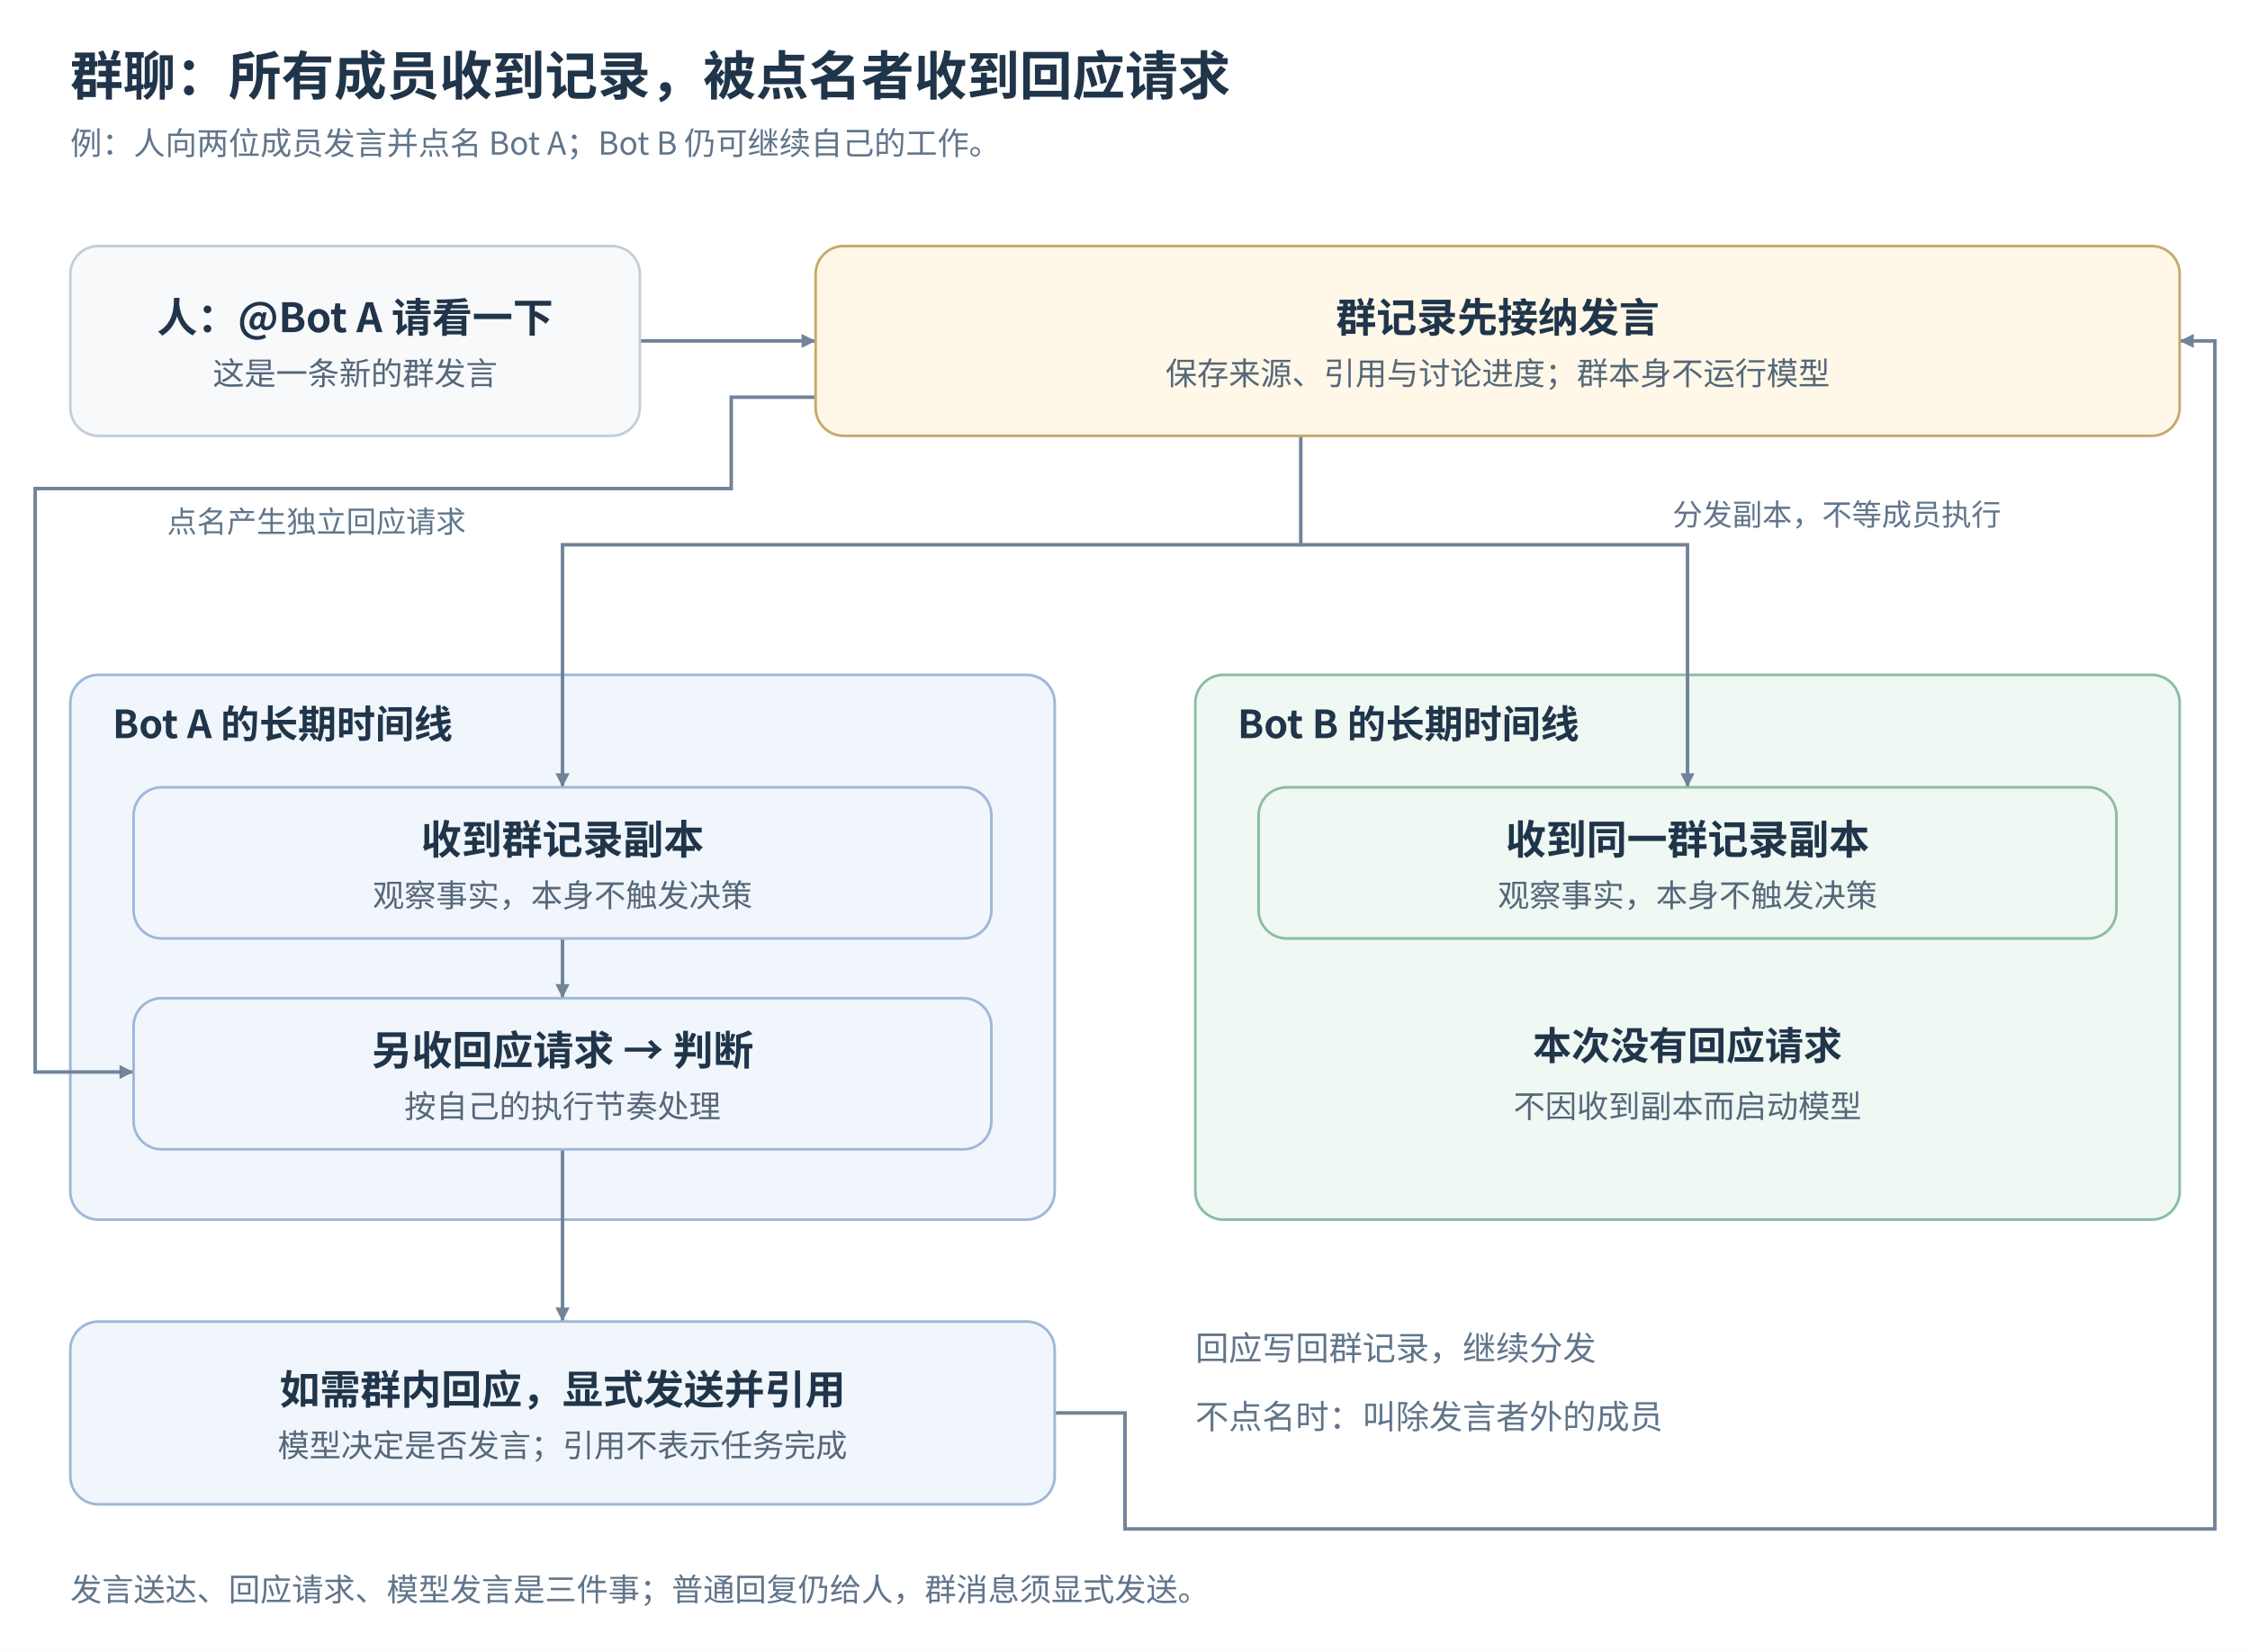
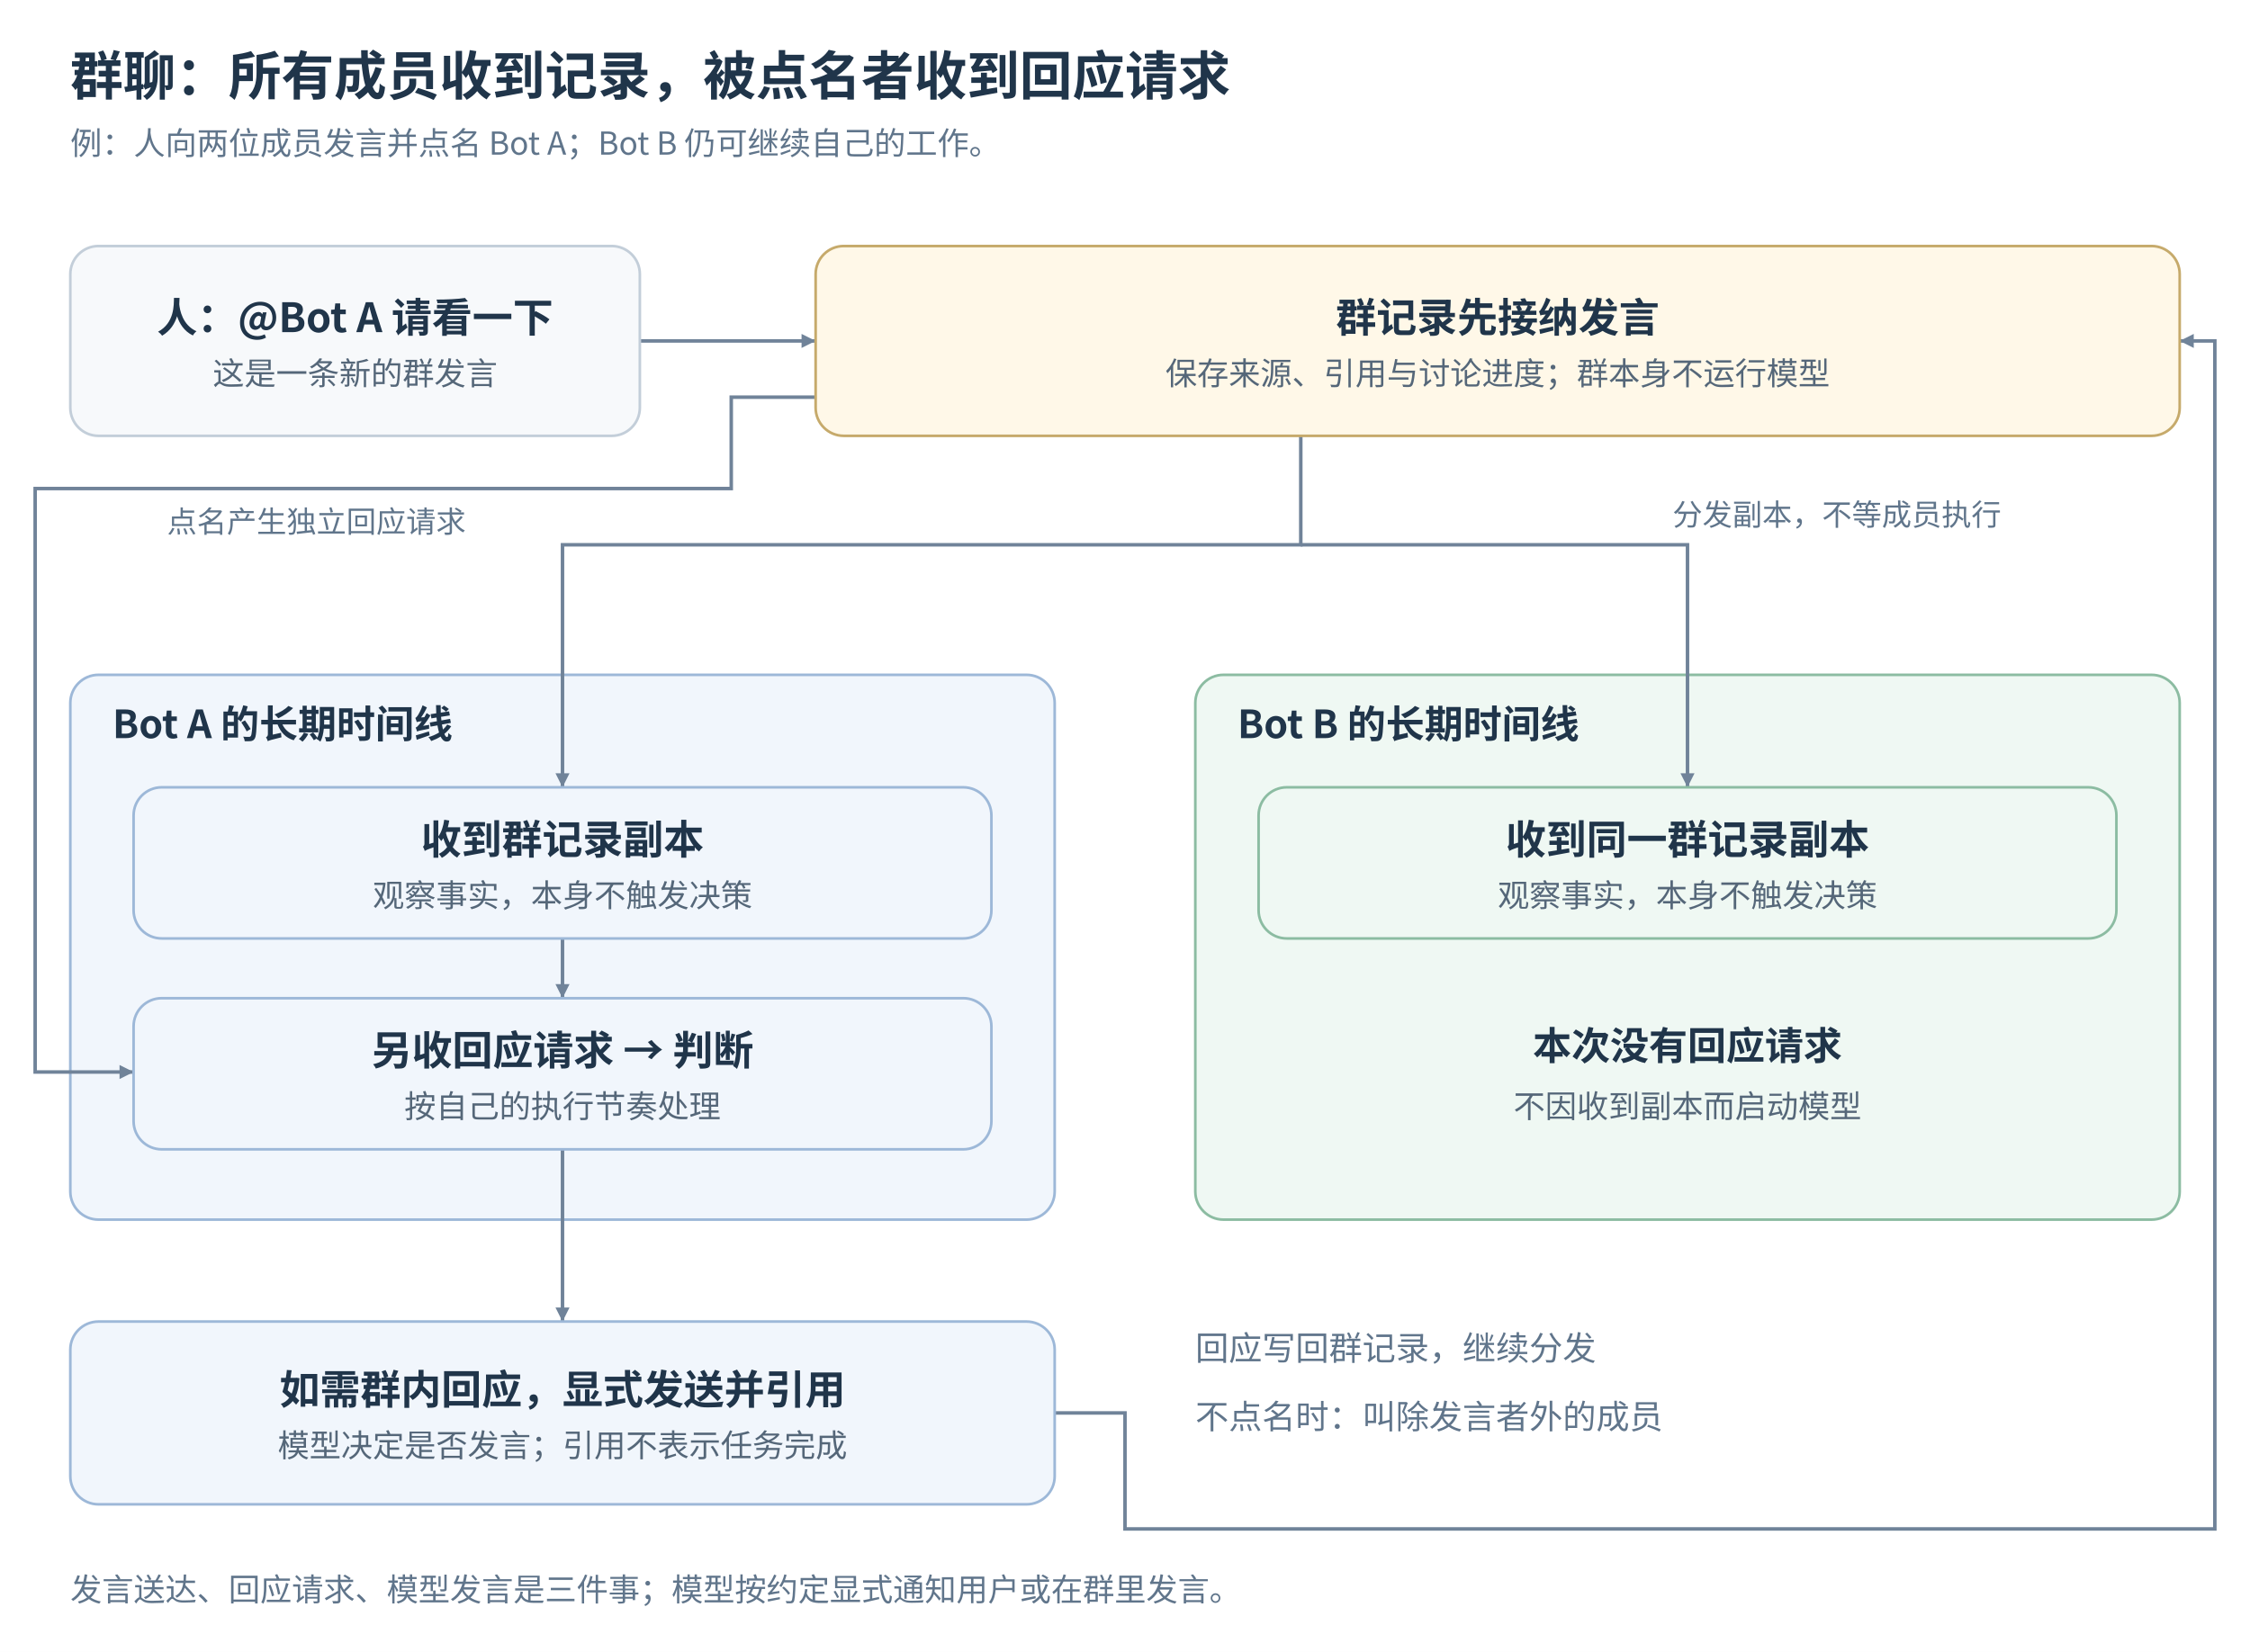
<svg xmlns="http://www.w3.org/2000/svg" width="1280" height="940" viewBox="0 0 1280 940" role="img" aria-labelledby="title desc">
  <defs>
    <marker id="arrow" markerWidth="10" markerHeight="10" refX="8" refY="4" orient="auto-start-reverse" markerUnits="userSpaceOnUse">
      <path d="M0 0 L8 4 L0 8 Z" fill="#708399" />
    </marker>
    <style>text{font-family:"Microsoft YaHei","Noto Sans CJK SC",Arial,sans-serif}</style>
  </defs>
  <rect width="1280" height="940" fill="#fff" />
  <rect x="40" y="384" width="560" height="310" rx="16" fill="#f1f6fc" stroke="#9db8d8" stroke-width="1.5" />
  <text x="64" y="420" font-size="22" text-anchor="start" font-weight="700" fill="#20354a">Bot A 的长期时间线</text>
  <rect x="680" y="384" width="560" height="310" rx="16" fill="#eff8f3" stroke="#8cbca2" stroke-width="1.5" />
  <text x="704" y="420" font-size="22" text-anchor="start" font-weight="700" fill="#20354a">Bot B 的长期时间线</text>
  <path d="M364 194 H464" fill="none" stroke="#708399" stroke-width="2" marker-end="url(#arrow)" />
  <path d="M740 248 V310 H320 V448" fill="none" stroke="#708399" stroke-width="2" marker-end="url(#arrow)" />
  <path d="M740 310 H960 V448" fill="none" stroke="#708399" stroke-width="2" marker-end="url(#arrow)" />
  <text x="1045" y="299" font-size="17" text-anchor="middle" font-weight="400" fill="#60758b">分发副本，不等成员执行</text>
  <path d="M464 226 H416 V278 H20 V610 H76" fill="none" stroke="#708399" stroke-width="2" marker-end="url(#arrow)" />
  <text x="180" y="303" font-size="17" text-anchor="middle" font-weight="400" fill="#60758b">点名产生独立回应请求</text>
  <path d="M320 534 V568" fill="none" stroke="#708399" stroke-width="2" marker-end="url(#arrow)" />
  <path d="M320 654 V752" fill="none" stroke="#708399" stroke-width="2" marker-end="url(#arrow)" />
  <path d="M600 804 H640 V870 H1260 V194 H1240" fill="none" stroke="#708399" stroke-width="2" marker-end="url(#arrow)" />
  <text x="40" y="54" font-size="30" text-anchor="start" font-weight="700" fill="#20354a">群聊：所有成员收到记录，被点名者收到回应请求</text>
  <text x="40" y="88" font-size="18" text-anchor="start" font-weight="400" fill="#60758b">例：人向两位成员发言并点名 Bot A；Bot B 仍可继续自己的工作。</text>
  <rect x="40" y="140" width="324" height="108" rx="16" fill="#f7f9fb" stroke="#c3ced9" stroke-width="1.5" />
  <text x="202.0" y="189.0" font-size="23" text-anchor="middle" font-weight="700" fill="#20354a" data-bound="52,146,300,96">人：@Bot A 请看一下</text>
  <text x="202.0" y="219.0" font-size="18" text-anchor="middle" font-weight="400" fill="#556779" data-bound="52,146,300,96">这是一条新的群发言</text>
  <rect x="464" y="140" width="776" height="108" rx="16" fill="#fff8e8" stroke="#c6aa6b" stroke-width="1.5" />
  <text x="852.0" y="189.0" font-size="23" text-anchor="middle" font-weight="700" fill="#20354a" data-bound="476,146,752,96">群记录先接纳发言</text>
  <text x="852.0" y="219.0" font-size="18" text-anchor="middle" font-weight="400" fill="#556779" data-bound="476,146,752,96">保存来源、引用与讨论进度；群本身不运行模型</text>
  <rect x="76" y="448" width="488" height="86" rx="16" fill="#f1f6fc" stroke="#9db8d8" stroke-width="1.5" />
  <text x="320.0" y="486.0" font-size="23" text-anchor="middle" font-weight="700" fill="#20354a" data-bound="88,454,464,74">收到群记录副本</text>
  <text x="320.0" y="516.0" font-size="18" text-anchor="middle" font-weight="400" fill="#556779" data-bound="88,454,464,74">观察事实，本身不触发决策</text>
  <rect x="716" y="448" width="488" height="86" rx="16" fill="#eff8f3" stroke="#8cbca2" stroke-width="1.5" />
  <text x="960.0" y="486.0" font-size="23" text-anchor="middle" font-weight="700" fill="#20354a" data-bound="728,454,464,74">收到同一群记录副本</text>
  <text x="960.0" y="516.0" font-size="18" text-anchor="middle" font-weight="400" fill="#556779" data-bound="728,454,464,74">观察事实，本身不触发决策</text>
  <rect x="76" y="568" width="488" height="86" rx="16" fill="#f1f6fc" stroke="#9db8d8" stroke-width="1.5" />
  <text x="320.0" y="606.0" font-size="23" text-anchor="middle" font-weight="700" fill="#20354a" data-bound="88,574,464,74">另收回应请求 → 判断</text>
  <text x="320.0" y="636.0" font-size="18" text-anchor="middle" font-weight="400" fill="#556779" data-bound="88,574,464,74">按自己的执行节奏处理</text>
  <text x="960" y="603" font-size="22" text-anchor="middle" font-weight="700" fill="#20354a">本次没有回应请求</text>
  <text x="960" y="636" font-size="18" text-anchor="middle" font-weight="400" fill="#556779">不因收到副本而启动模型</text>
  <rect x="40" y="752" width="560" height="104" rx="16" fill="#f1f6fc" stroke="#9db8d8" stroke-width="1.5" />
  <text x="320.0" y="799.0" font-size="23" text-anchor="middle" font-weight="700" fill="#20354a" data-bound="52,758,536,92">如需群内回应，显式发送并引用</text>
  <text x="320.0" y="829.0" font-size="18" text-anchor="middle" font-weight="400" fill="#556779" data-bound="52,758,536,92">模型决定是否发言；引用不表示任务完成</text>
  <text x="680" y="774" font-size="19" text-anchor="start" font-weight="400" fill="#60758b">回应写回群记录，继续分发</text>
  <text x="680" y="813" font-size="19" text-anchor="start" font-weight="400" fill="#60758b">不点名时：叫除发言者外的成员</text>
-   <text x="40" y="911" font-size="18" text-anchor="start" font-weight="400" fill="#60758b">发言送达、回应请求、模型发言是三件事；普通回复仍给人，群消息须显式发送。</text>
+   <text x="40" y="911" font-size="18" text-anchor="start" font-weight="400" fill="#60758b">发言送达、回应请求、模型发言是三件事；模型按约定显式通知用户或在群里发言。</text>
</svg>
